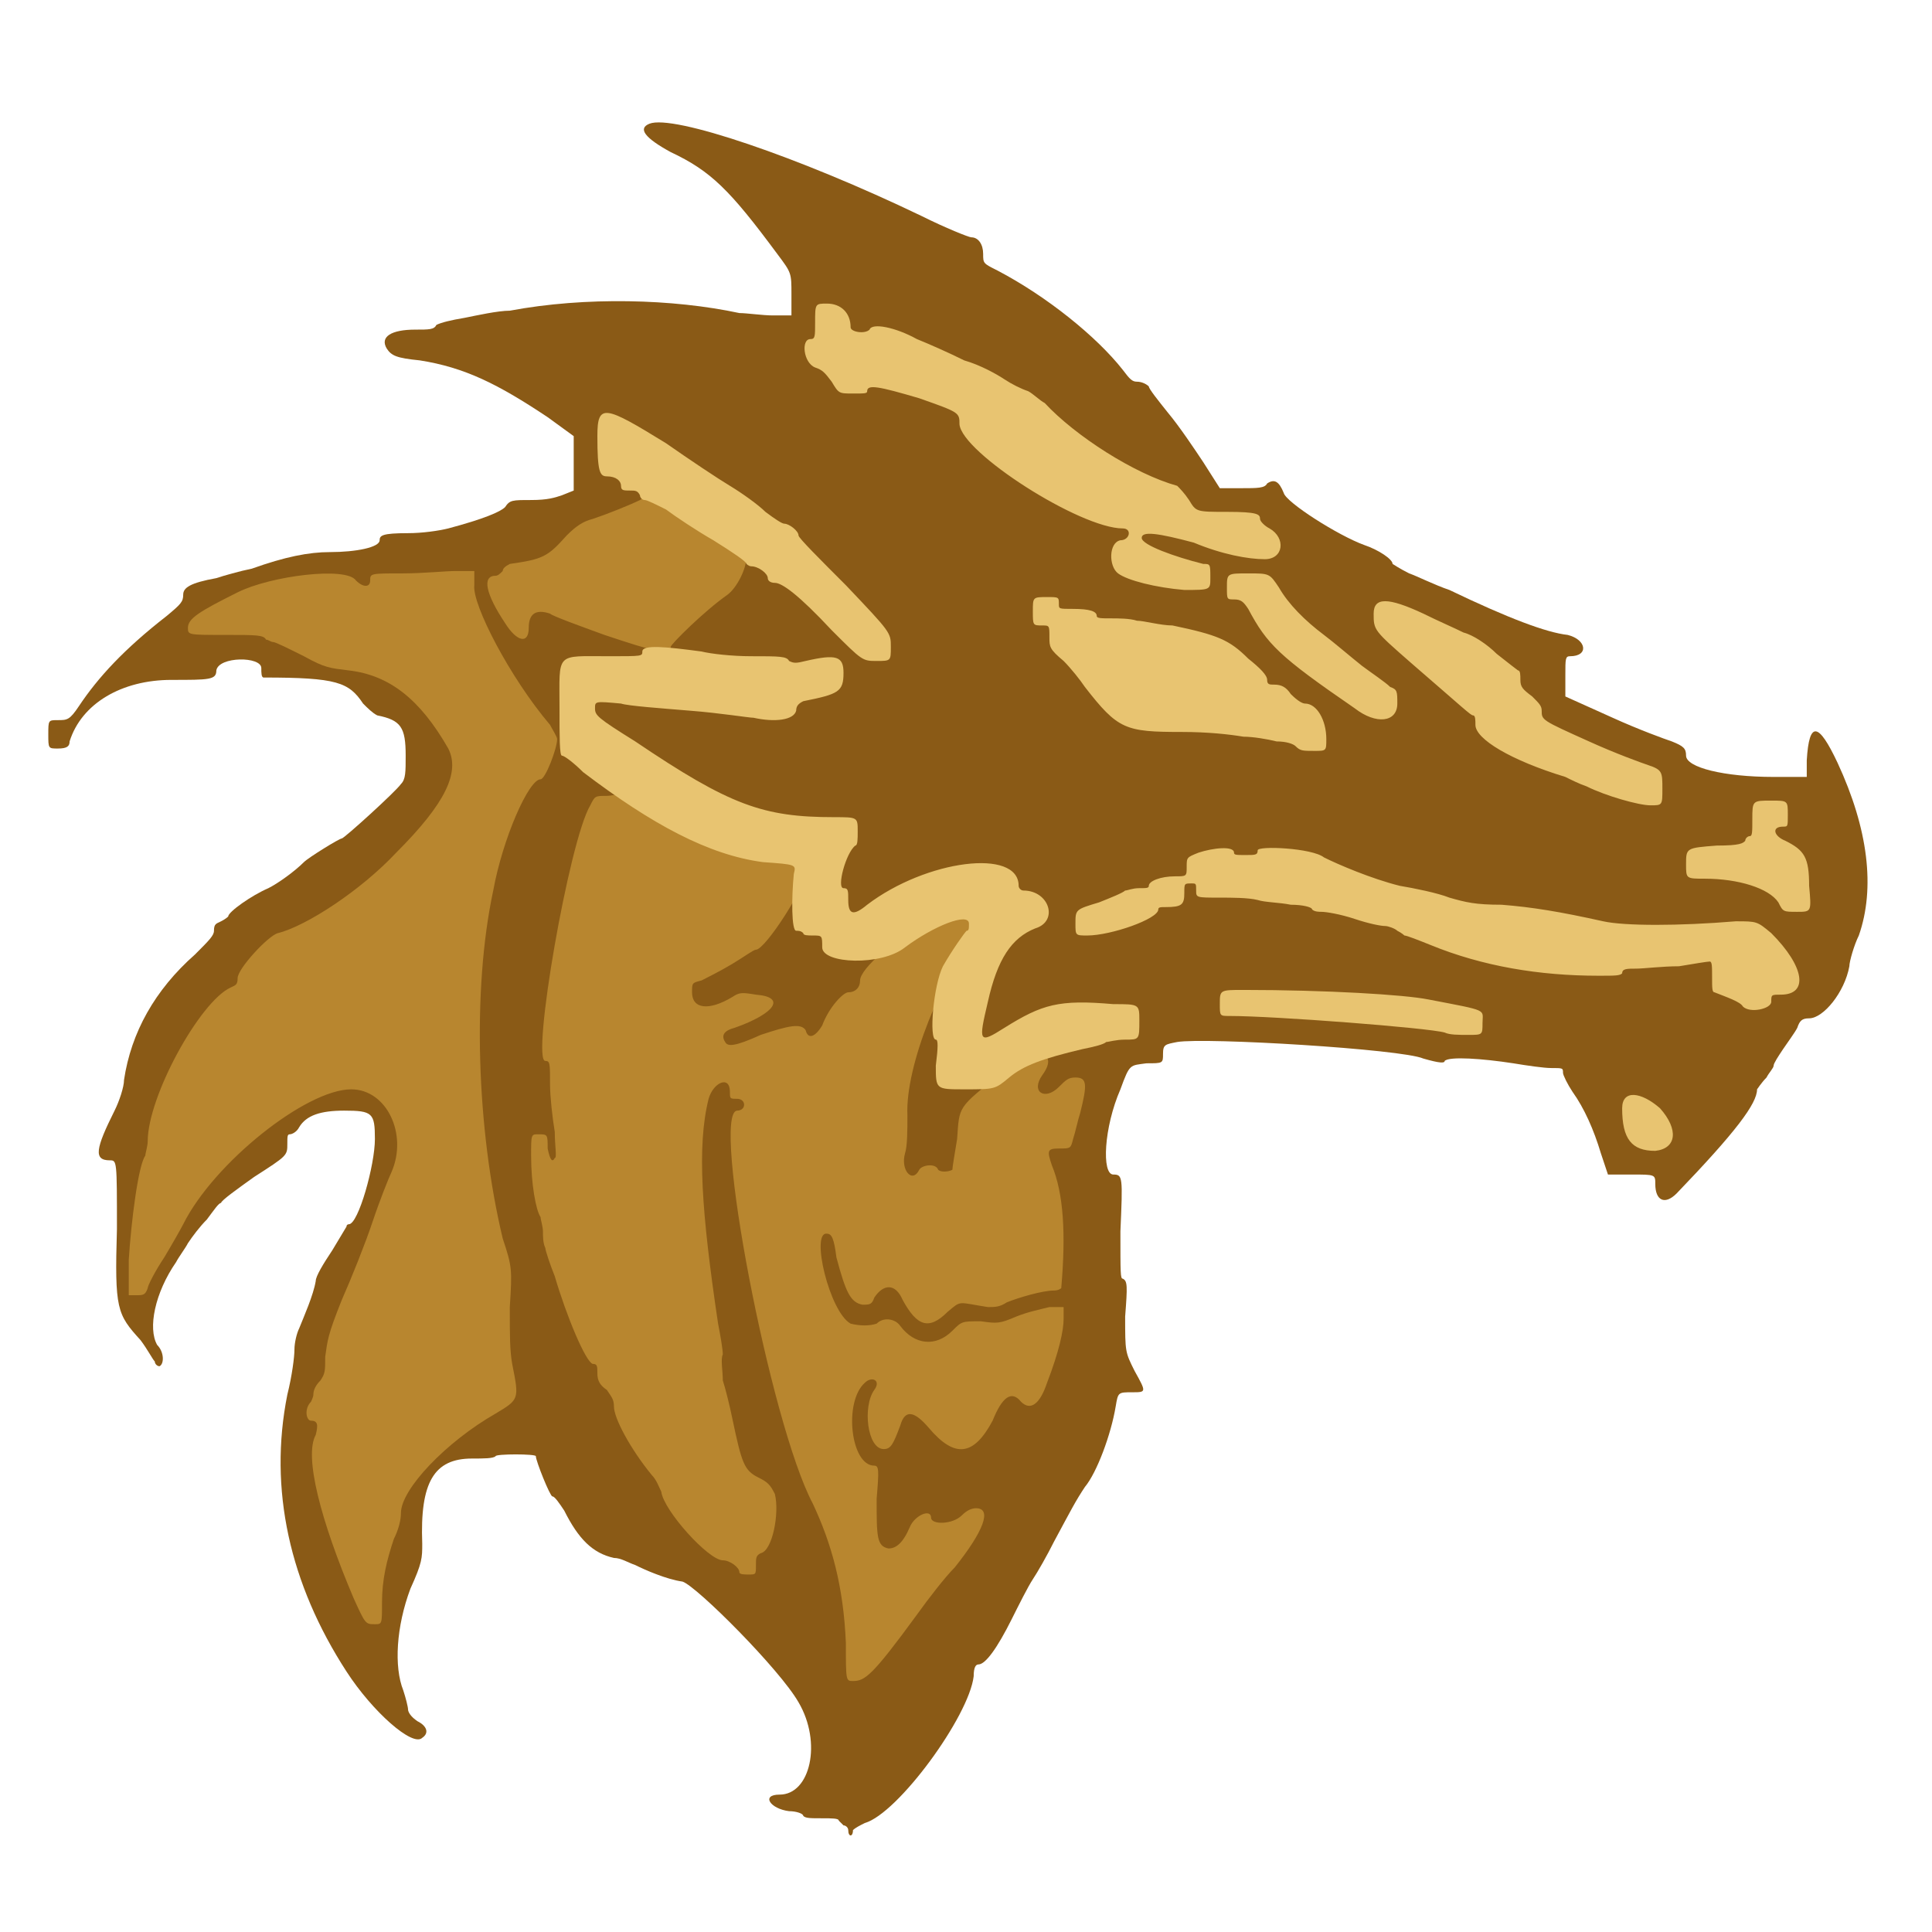
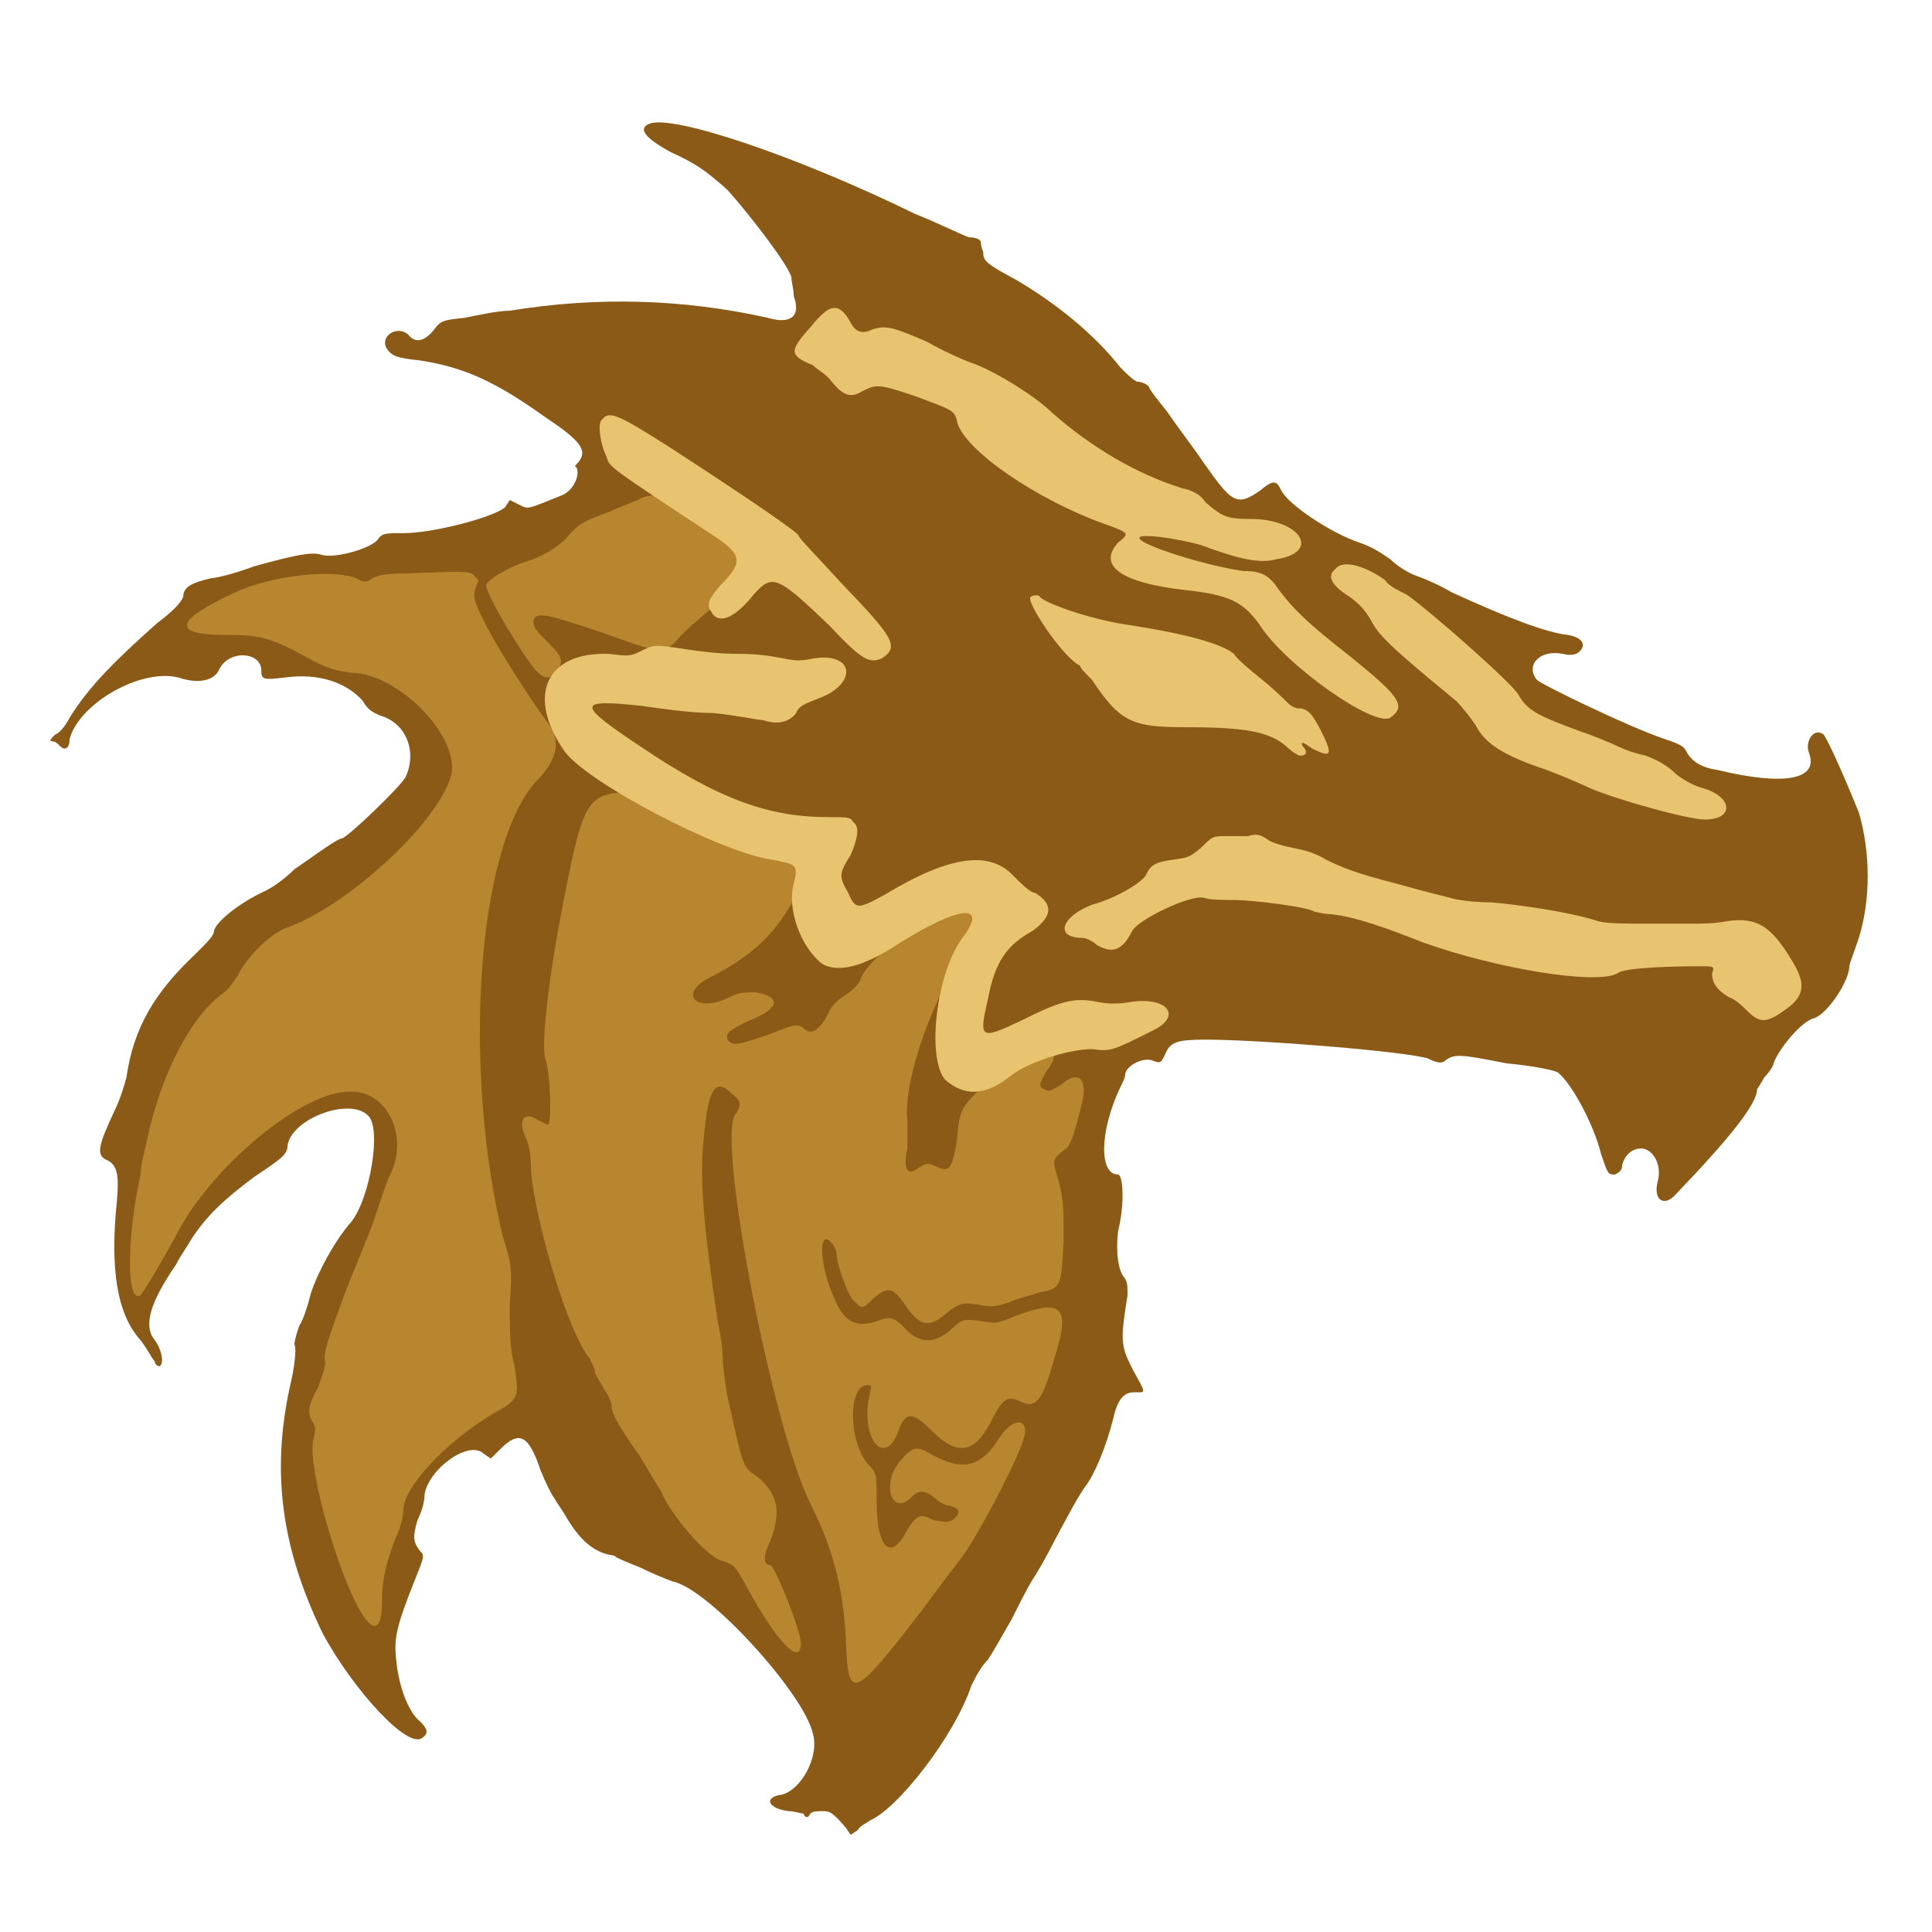
<svg xmlns="http://www.w3.org/2000/svg" viewBox="0 0 64 64">
  <g transform="translate(1.6 -9.7) scale(0.0784)">
-     <path d="M 254 176 C 249 178, 252 182, 263 188 C 280 196, 288 204, 308 231 C 314 239, 314 239, 314 248 L 314 257 306 257 C 302 257, 295 256, 292 256 C 264 250, 227 249, 195 255 C 190 255, 181 257, 176 258 C 170 259, 166 260, 164 261 C 163 263, 161 263, 155 263 C 145 263, 140 266, 143 271 C 145 274, 147 275, 157 276 C 176 279, 190 286, 211 300 L 222 308 222 319 L 222 331 217 333 C 214 334, 211 335, 204 335 C 196 335, 195 335, 193 338 C 191 340, 184 343, 169 347 C 165 348, 158 349, 152 349 C 141 349, 140 350, 140 352 C 140 355, 130 357, 119 357 C 110 357, 100 359, 86 364 C 81 365, 74 367, 71 368 C 60 370, 57 372, 57 375 C 57 378, 56 379, 50 384 C 32 398, 21 410, 13 422 C 9 428, 8 428, 4 428 C 0 428, 0 428, 0 434 C 0 440, 0 440, 4 440 C 8 440, 9 439, 9 437 C 14 421, 31 411, 52 411 C 68 411, 71 411, 71 407 C 72 401, 90 401, 90 406 C 90 408, 90 410, 91 410 C 122 410, 127 412, 133 421 C 135 423, 137 425, 139 426 C 149 428, 151 431, 151 443 C 151 450, 151 453, 149 455 C 147 458, 125 478, 124 478 C 123 478, 110 486, 108 488 C 104 492, 97 497, 93 499 C 86 502, 76 509, 76 511 C 76 511, 75 512, 73 513 C 71 514, 70 514, 70 517 C 70 519, 68 521, 62 527 C 45 542, 35 560, 32 580 C 32 583, 30 589, 28 593 C 20 609, 19 614, 26 614 C 29 614, 29 614, 29 643 C 28 677, 29 679, 39 690 C 42 694, 44 698, 45 699 C 45 700, 46 701, 47 701 C 49 700, 49 695, 46 692 C 42 685, 45 670, 54 657 C 55 655, 58 651, 59 649 C 61 646, 64 642, 67 639 C 70 635, 72 632, 73 632 C 73 631, 80 626, 87 621 C 101 612, 101 612, 101 607 C 101 604, 101 603, 102 603 C 103 603, 105 602, 106 600 C 109 595, 115 593, 125 593 C 137 593, 138 594, 138 605 C 138 616, 131 641, 127 641 C 127 641, 126 641, 126 642 C 126 642, 123 647, 120 652 C 116 658, 113 663, 113 665 C 112 671, 108 680, 106 685 C 105 687, 104 691, 104 694 C 104 697, 103 705, 101 713 C 93 753, 102 793, 126 830 C 137 847, 154 862, 158 858 C 161 856, 160 853, 156 851 C 153 849, 152 847, 152 846 C 152 845, 151 841, 150 838 C 146 828, 147 811, 153 795 C 158 784, 158 782, 158 776 C 157 750, 163 740, 179 740 C 184 740, 188 740, 189 739 C 189 738, 206 738, 206 739 C 206 741, 212 756, 213 756 C 214 756, 216 759, 218 762 C 224 774, 230 780, 239 782 C 242 782, 245 784, 248 785 C 252 787, 261 791, 268 792 C 274 794, 309 829, 317 843 C 327 860, 322 882, 309 882 C 301 882, 305 888, 313 889 C 316 889, 319 890, 319 891 C 320 892, 322 892, 327 892 C 331 892, 334 892, 334 893 C 334 893, 335 894, 336 895 C 337 895, 338 896, 338 897 C 338 900, 340 900, 340 897 C 341 896, 343 895, 345 894 C 359 890, 389 849, 391 832 C 391 828, 392 827, 393 827 C 396 827, 401 820, 407 808 C 410 802, 414 794, 416 791 C 418 788, 422 781, 425 775 C 432 762, 434 758, 438 752 C 443 746, 449 730, 451 718 C 452 712, 452 712, 458 712 C 464 712, 464 712, 459 703 C 455 695, 455 695, 455 680 C 456 667, 456 665, 454 664 C 453 664, 453 662, 453 644 C 454 621, 454 620, 450 620 C 445 620, 446 600, 453 584 C 457 573, 457 574, 464 573 C 471 573, 471 573, 471 569 C 471 565, 472 565, 477 564 C 489 562, 572 567, 581 571 C 588 573, 590 573, 590 572 C 592 570, 606 571, 619 573 C 625 574, 632 575, 635 575 C 640 575, 640 575, 640 577 C 640 578, 642 582, 644 585 C 649 592, 653 601, 656 611 L 659 620 669 620 C 679 620, 679 620, 679 624 C 679 631, 683 633, 688 628 C 713 602, 722 590, 722 584 C 722 584, 724 581, 726 579 C 727 577, 729 575, 729 574 C 729 573, 731 570, 733 567 C 735 564, 738 560, 739 558 C 740 555, 741 554, 744 554 C 750 554, 759 543, 761 532 C 761 530, 763 523, 765 519 C 772 499, 769 474, 756 446 C 748 429, 744 428, 743 445 L 743 452 729 452 C 708 452, 692 448, 692 443 C 692 440, 691 439, 686 437 C 683 436, 672 432, 661 427 L 641 418 641 409 C 641 402, 641 401, 643 401 C 651 401, 650 394, 642 392 C 633 391, 617 385, 592 373 C 586 371, 578 367, 575 366 C 571 364, 568 362, 568 362 C 568 360, 562 356, 556 354 C 545 350, 523 336, 522 332 C 520 327, 518 326, 515 328 C 514 330, 511 330, 504 330 L 495 330 488 319 C 484 313, 478 304, 473 298 C 469 293, 465 288, 465 287 C 464 286, 462 285, 460 285 C 458 285, 457 284, 454 280 C 443 266, 422 249, 401 238 C 395 235, 395 235, 395 231 C 395 227, 393 224, 390 224 C 389 224, 379 220, 369 215 C 317 190, 264 172, 254 176" fill="#8A5A16" fill-rule="evenodd" />
-     <path d="M 250 335 C 246 337, 236 341, 230 343 C 226 344, 223 346, 219 350 C 211 359, 209 360, 195 362 C 193 363, 192 364, 192 365 C 191 366, 190 367, 189 367 C 183 367, 185 375, 193 387 C 198 395, 203 396, 203 389 C 203 383, 206 381, 212 383 C 213 384, 224 388, 235 392 C 256 399, 263 401, 263 397 C 263 396, 277 382, 287 375 C 291 372, 295 364, 295 359 C 295 356, 295 356, 282 348 C 274 343, 266 338, 264 336 C 258 333, 254 332, 250 335 M 150 366 C 136 366, 136 366, 136 369 C 136 372, 133 372, 130 369 C 126 363, 94 367, 80 374 C 64 382, 59 385, 59 389 C 59 392, 59 392, 75 392 C 88 392, 91 392, 92 394 C 93 394, 94 395, 95 395 C 96 395, 102 398, 108 401 C 117 406, 119 406, 127 407 C 144 409, 157 419, 169 440 C 174 450, 168 463, 147 484 C 132 500, 109 515, 97 518 C 93 519, 80 533, 80 537 C 80 540, 79 540, 77 541 C 64 547, 42 587, 42 606 C 42 608, 41 611, 41 612 C 38 616, 35 640, 34 656 L 34 671 37 671 C 40 671, 41 671, 42 668 C 42 667, 45 661, 49 655 C 52 650, 56 643, 57 641 C 70 615, 109 584, 128 584 C 143 584, 152 603, 145 619 C 144 621, 140 631, 137 640 C 134 649, 128 664, 124 673 C 118 688, 118 690, 117 697 C 117 703, 117 704, 115 707 C 113 709, 112 711, 112 713 C 112 714, 111 716, 111 716 C 108 719, 109 724, 111 724 C 114 724, 114 726, 113 730 C 108 739, 115 766, 129 799 C 134 810, 134 810, 138 810 C 141 810, 141 810, 141 801 C 141 791, 143 783, 146 774 C 148 770, 149 766, 149 763 C 149 753, 168 733, 189 721 C 199 715, 199 715, 196 700 C 195 694, 195 689, 195 676 C 196 660, 196 659, 192 647 C 181 601, 179 542, 188 500 C 192 478, 203 453, 208 453 C 210 453, 215 440, 215 436 C 215 435, 213 432, 212 430 C 195 410, 179 379, 180 371 L 180 365 172 365 C 168 365, 158 366, 150 366 M 236 460 C 231 460, 231 460, 229 464 C 220 479, 204 572, 210 572 C 212 572, 212 573, 212 582 C 212 587, 213 596, 214 602 C 214 608, 215 613, 214 613 C 213 615, 212 614, 211 609 C 211 603, 211 603, 207 603 C 204 603, 204 603, 204 612 C 204 624, 206 635, 208 638 C 208 639, 209 642, 209 644 C 209 646, 209 649, 210 651 C 210 652, 212 658, 214 663 C 219 680, 227 699, 230 700 C 232 700, 232 701, 232 704 C 232 707, 233 709, 236 711 C 238 714, 239 715, 239 718 C 239 723, 246 736, 255 747 C 257 749, 258 752, 259 754 C 260 762, 279 783, 285 783 C 288 783, 292 786, 292 788 C 292 789, 294 789, 296 789 C 299 789, 299 789, 299 785 C 299 782, 299 781, 301 780 C 306 779, 309 763, 307 755 C 305 751, 304 750, 300 748 C 294 745, 293 742, 289 723 C 288 718, 286 710, 285 707 C 285 703, 284 698, 285 696 C 285 694, 284 688, 283 683 C 276 636, 274 608, 279 588 C 281 581, 288 578, 288 585 C 288 588, 288 588, 291 588 C 295 588, 295 593, 291 593 C 280 594, 305 725, 323 759 C 331 776, 336 794, 337 818 C 337 834, 337 834, 340 834 C 345 834, 348 832, 367 806 C 372 799, 379 790, 383 786 C 395 771, 399 761, 392 761 C 390 761, 388 762, 386 764 C 382 768, 373 768, 373 765 C 373 761, 366 764, 364 769 C 361 776, 358 778, 355 778 C 350 777, 350 773, 350 757 C 351 745, 351 743, 349 743 C 339 743, 336 716, 345 708 C 348 705, 352 707, 349 711 C 344 718, 346 736, 353 736 C 356 736, 357 734, 360 726 C 362 719, 366 720, 372 727 C 383 740, 391 739, 399 724 C 403 714, 407 711, 411 716 C 415 720, 419 717, 422 708 C 427 695, 429 686, 429 681 L 429 676 423 676 C 419 677, 414 678, 409 680 C 402 683, 401 683, 394 682 C 386 682, 386 682, 382 686 C 375 693, 366 692, 360 684 C 358 681, 353 680, 350 683 C 347 684, 343 684, 339 683 C 330 678, 322 644, 329 645 C 331 645, 332 647, 333 655 C 337 670, 339 674, 344 675 C 347 675, 348 675, 349 672 C 353 666, 358 666, 361 673 C 367 684, 372 686, 380 678 C 386 673, 384 674, 397 676 C 400 676, 402 676, 405 674 C 410 672, 420 669, 425 669 C 427 669, 428 668, 428 668 C 430 645, 429 628, 424 616 C 422 610, 422 609, 427 609 C 432 609, 432 609, 433 605 C 434 602, 435 597, 436 594 C 439 582, 439 579, 434 579 C 431 579, 430 580, 427 583 C 421 589, 415 585, 420 578 C 428 567, 415 566, 403 577 C 384 592, 385 591, 384 605 C 383 611, 382 617, 382 618 C 380 619, 377 619, 376 618 C 375 615, 369 616, 368 618 C 365 624, 360 618, 362 611 C 363 608, 363 601, 363 595 C 362 574, 378 535, 393 518 C 401 509, 388 505, 372 513 C 358 520, 343 533, 343 538 C 343 541, 341 543, 338 543 C 336 543, 330 549, 327 557 C 324 562, 321 563, 320 559 C 318 556, 313 557, 301 561 C 290 566, 287 566, 286 564 C 284 561, 286 559, 290 558 C 307 552, 312 545, 299 544 C 293 543, 292 543, 289 545 C 279 551, 272 550, 272 543 C 272 539, 272 539, 276 538 C 278 537, 284 534, 289 531 C 294 528, 298 525, 299 525 C 303 525, 321 497, 321 490 C 321 486, 321 486, 316 486 C 298 486, 277 479, 255 465 C 249 461, 245 459, 243 459 C 242 459, 238 460, 236 460" fill="#b8862f" fill-rule="evenodd" />
-     <path d="M 324 260 C 324 266, 324 267, 322 267 C 318 267, 319 277, 324 279 C 327 280, 328 281, 331 285 C 334 290, 334 290, 340 290 C 345 290, 346 290, 346 289 C 346 286, 351 287, 368 292 C 385 298, 385 298, 385 303 C 386 315, 436 347, 454 347 C 458 347, 457 352, 453 352 C 448 353, 448 363, 452 366 C 456 369, 468 372, 480 373 C 491 373, 491 373, 491 368 C 491 362, 491 362, 488 362 C 476 359, 462 354, 462 351 C 462 348, 469 349, 484 353 C 496 358, 507 360, 514 360 C 522 360, 523 351, 516 347 C 514 346, 512 344, 512 343 C 512 341, 511 340, 498 340 C 485 340, 485 340, 482 335 C 480 332, 478 330, 477 329 C 459 324, 434 308, 421 294 C 419 293, 416 290, 414 289 C 411 288, 407 286, 404 284 C 401 282, 394 278, 387 276 C 381 273, 372 269, 367 267 C 358 262, 348 260, 347 263 C 345 265, 339 264, 339 262 C 339 256, 335 252, 329 252 C 324 252, 324 252, 324 260 M 232 308 C 232 323, 233 325, 236 325 C 240 325, 242 327, 242 329 C 242 331, 243 331, 246 331 C 248 331, 249 331, 250 333 C 250 334, 251 335, 252 335 C 253 335, 257 337, 261 339 C 265 342, 274 348, 281 352 C 289 357, 295 361, 295 362 C 295 362, 296 363, 297 363 C 300 363, 304 366, 304 368 C 304 369, 305 370, 307 370 C 310 370, 317 375, 331 390 C 344 403, 344 403, 350 403 C 356 403, 356 403, 356 397 C 356 391, 356 391, 337 371 C 326 360, 317 351, 317 350 C 317 348, 313 345, 311 345 C 310 345, 307 343, 303 340 C 300 337, 293 332, 288 329 C 283 326, 271 318, 261 311 C 235 295, 232 294, 232 308 M 498 372 C 498 377, 498 377, 501 377 C 504 377, 505 378, 507 381 C 515 396, 520 401, 552 423 C 561 430, 570 429, 570 421 C 570 416, 570 415, 567 414 C 565 412, 559 408, 555 405 C 550 401, 543 395, 539 392 C 531 386, 524 379, 520 372 C 516 366, 516 366, 507 366 C 498 366, 498 366, 498 372 M 416 382 C 416 388, 416 388, 420 388 C 423 388, 423 388, 423 393 C 423 397, 423 398, 429 403 C 432 406, 436 411, 438 414 C 452 432, 455 433, 479 433 C 490 433, 499 434, 505 435 C 509 435, 515 436, 519 437 C 523 437, 526 438, 527 439 C 529 441, 530 441, 535 441 C 540 441, 540 441, 540 436 C 540 428, 536 421, 531 421 C 530 421, 528 420, 525 417 C 523 414, 521 413, 518 413 C 516 413, 515 413, 515 411 C 515 409, 512 406, 507 402 C 499 394, 494 392, 475 388 C 470 388, 463 386, 460 386 C 457 385, 452 385, 449 385 C 445 385, 443 385, 443 384 C 443 382, 440 381, 433 381 C 427 381, 427 381, 427 379 C 427 376, 427 376, 422 376 C 416 376, 416 376, 416 382 M 560 383 C 560 390, 560 390, 576 404 C 598 423, 601 426, 602 426 C 603 426, 603 428, 603 430 C 603 436, 618 445, 641 452 C 643 453, 647 455, 650 456 C 658 460, 672 464, 677 464 C 682 464, 682 464, 682 457 C 682 450, 682 449, 676 447 C 673 446, 662 442, 651 437 C 631 428, 631 428, 631 424 C 631 422, 630 421, 627 418 C 623 415, 622 414, 622 411 C 622 409, 622 407, 621 407 C 621 407, 617 404, 612 400 C 608 396, 602 392, 598 391 C 594 389, 587 386, 581 383 C 566 376, 560 376, 560 383 M 251 399 C 251 401, 251 401, 237 401 C 214 401, 216 399, 216 423 C 216 435, 216 443, 217 443 C 218 443, 222 446, 226 450 C 255 472, 279 485, 302 488 C 316 489, 316 489, 315 493 C 314 503, 314 517, 316 517 C 317 517, 318 517, 319 518 C 319 519, 321 519, 323 519 C 327 519, 327 519, 327 524 C 327 531, 352 532, 362 524 C 374 515, 389 509, 389 514 C 389 516, 389 517, 388 517 C 387 518, 382 525, 378 532 C 374 540, 372 563, 375 563 C 376 563, 376 566, 375 574 C 375 584, 375 584, 387 584 C 400 584, 400 584, 406 579 C 412 574, 420 571, 437 567 C 442 566, 446 565, 447 564 C 448 564, 451 563, 455 563 C 461 563, 461 563, 461 555 C 461 548, 461 548, 450 548 C 427 546, 420 548, 404 558 C 393 565, 393 564, 397 547 C 401 529, 407 520, 417 516 C 427 513, 423 500, 412 500 C 411 500, 410 499, 410 498 C 410 482, 371 487, 346 506 C 340 511, 338 510, 338 504 C 338 500, 338 499, 336 499 C 333 499, 337 484, 341 481 C 342 481, 342 478, 342 475 C 342 469, 342 469, 332 469 C 302 469, 288 464, 248 437 C 232 427, 231 426, 231 423 C 231 420, 231 420, 242 421 C 245 422, 259 423, 271 424 C 284 425, 296 427, 298 427 C 307 429, 315 428, 316 424 C 316 422, 317 421, 319 420 C 334 417, 336 416, 336 408 C 336 401, 333 400, 320 403 C 316 404, 315 404, 313 403 C 312 401, 309 401, 297 401 C 289 401, 280 400, 276 399 C 261 397, 251 396, 251 399 M 720 470 C 720 475, 720 477, 719 477 C 718 477, 717 478, 717 479 C 716 480, 715 481, 705 481 C 692 482, 692 482, 692 489 C 692 495, 692 495, 700 495 C 714 495, 727 499, 731 505 C 733 509, 733 509, 739 509 C 745 509, 745 509, 744 498 C 744 486, 742 483, 734 479 C 729 477, 728 473, 733 473 C 735 473, 735 473, 735 468 C 735 462, 735 462, 728 462 C 720 462, 720 462, 720 470 M 486 484 C 481 486, 481 486, 481 490 C 481 494, 481 494, 476 494 C 470 494, 465 496, 465 498 C 465 499, 464 499, 461 499 C 458 499, 456 500, 455 500 C 454 501, 449 503, 444 505 C 434 508, 434 508, 434 514 C 434 519, 434 519, 439 519 C 449 519, 469 512, 469 508 C 469 507, 470 507, 472 507 C 479 507, 480 506, 480 501 C 480 497, 480 497, 483 497 C 485 497, 485 497, 485 500 C 485 503, 485 503, 495 503 C 500 503, 507 503, 511 504 C 514 505, 520 505, 525 506 C 530 506, 534 507, 534 508 C 535 509, 537 509, 538 509 C 540 509, 546 510, 552 512 C 558 514, 563 515, 565 515 C 566 515, 569 516, 570 517 C 572 518, 573 519, 573 519 C 574 519, 579 521, 584 523 C 606 532, 630 536, 655 536 C 662 536, 664 536, 665 535 C 665 533, 667 533, 671 533 C 674 533, 682 532, 689 532 C 695 531, 701 530, 702 530 C 703 530, 703 532, 703 537 C 703 541, 703 543, 704 543 C 709 545, 715 547, 716 549 C 719 552, 728 550, 728 547 C 728 544, 728 544, 732 544 C 744 544, 742 532, 728 518 C 722 513, 722 513, 713 513 C 689 515, 666 515, 657 513 C 639 509, 627 507, 614 506 C 603 506, 599 505, 592 503 C 587 501, 577 499, 571 498 C 559 495, 545 489, 539 486 C 534 482, 511 481, 511 483 C 511 485, 510 485, 506 485 C 502 485, 501 485, 501 484 C 501 481, 492 482, 486 484 M 495 548 C 495 553, 495 553, 499 553 C 518 553, 583 558, 590 560 C 592 561, 596 561, 600 561 C 606 561, 606 561, 606 556 C 606 550, 609 551, 583 546 C 573 544, 540 542, 505 542 C 495 542, 495 542, 495 548 M 665 592 C 665 605, 669 610, 679 610 C 688 609, 689 601, 681 592 C 673 585, 665 584, 665 592" fill="#e8c471" fill-rule="evenodd" />
+     <path d="M 254 176 C 249 178, 252 182, 263 188 C 274 193, 278 196, 287 204 C 296 214, 313 236, 314 241 C 314 243, 315 246, 315 249 C 318 257, 314 261, 304 258 C 268 250, 232 249, 195 255 C 190 255, 181 257, 176 258 C 167 259, 166 259, 163 263 C 159 268, 155 269, 152 265 C 147 261, 140 266, 143 271 C 145 274, 147 275, 157 276 C 176 279, 189 285, 210 300 C 225 310, 228 314, 224 319 C 223 320, 222 321, 223 321 C 225 324, 222 331, 217 333 C 202 339, 203 339, 199 337 L 195 335 193 338 C 189 342, 163 349, 150 349 C 142 349, 141 349, 139 352 C 135 356, 120 360, 115 358 C 111 357, 105 358, 87 363 C 79 366, 71 368, 69 368 C 60 370, 57 372, 57 376 C 56 378, 54 381, 46 387 C 28 403, 17 414, 9 427 C 7 431, 4 434, 3 434 C 1 436, 0 437, 2 437 C 3 437, 4 438, 5 439 C 7 441, 9 440, 9 436 C 13 421, 39 406, 55 410 C 64 413, 70 411, 72 407 C 76 398, 90 399, 90 407 C 90 411, 91 411, 100 410 C 114 408, 126 412, 133 420 C 135 424, 138 425, 140 426 C 151 429, 156 441, 151 452 C 149 456, 126 478, 124 478 C 122 478, 110 487, 104 491 C 101 494, 96 498, 92 500 C 81 505, 71 513, 70 517 C 70 519, 68 521, 62 527 C 45 543, 36 558, 33 579 C 32 583, 30 589, 28 593 C 21 608, 20 612, 25 614 C 29 616, 30 620, 29 631 C 26 660, 29 679, 39 690 C 42 694, 44 698, 45 699 C 45 700, 46 701, 47 701 C 49 700, 48 694, 45 690 C 40 684, 43 674, 54 658 C 56 654, 59 650, 60 648 C 67 637, 75 630, 87 621 C 99 613, 100 612, 101 609 C 101 597, 127 587, 135 595 C 141 600, 136 630, 128 640 C 121 648, 114 661, 111 670 C 110 674, 108 681, 106 684 C 105 687, 104 690, 104 692 C 105 693, 104 702, 102 710 C 94 747, 99 779, 116 814 C 129 838, 152 863, 158 858 C 161 856, 160 854, 157 851 C 152 847, 148 836, 147 825 C 146 816, 147 811, 155 791 C 159 781, 159 781, 157 779 C 154 775, 154 773, 156 766 C 158 762, 159 758, 159 755 C 161 744, 178 732, 184 738 L 187 740 191 736 C 199 728, 203 730, 208 745 C 210 750, 213 756, 214 757 C 215 759, 218 763, 219 765 C 225 775, 231 780, 239 781 C 240 782, 245 784, 250 786 C 254 788, 261 791, 264 792 C 279 795, 319 839, 323 856 C 326 866, 318 880, 310 882 C 302 883, 304 888, 313 889 C 315 889, 318 890, 319 890 C 320 892, 321 892, 322 890 C 323 889, 325 889, 327 889 C 330 889, 331 889, 337 896 L 339 899 342 897 C 343 895, 346 894, 347 893 C 359 888, 383 857, 390 836 C 392 832, 394 828, 397 825 C 399 822, 403 815, 407 808 C 410 802, 414 794, 416 791 C 418 788, 422 781, 425 775 C 432 762, 434 758, 438 752 C 442 747, 447 735, 450 723 C 452 714, 455 712, 459 712 C 464 712, 464 713, 458 702 C 453 692, 453 690, 456 671 C 456 667, 456 666, 455 664 C 452 661, 451 653, 452 644 C 455 632, 454 620, 452 620 C 444 620, 444 602, 453 583 C 454 581, 455 579, 455 578 C 455 574, 463 570, 467 572 C 470 573, 470 573, 472 569 C 474 564, 477 563, 489 563 C 512 563, 574 568, 583 571 C 587 573, 589 573, 590 572 C 594 569, 596 569, 616 573 C 627 574, 637 576, 638 577 C 644 582, 653 599, 656 611 C 659 620, 659 620, 662 620 C 664 619, 665 618, 665 616 C 666 612, 669 609, 673 609 C 678 609, 682 616, 680 623 C 678 631, 683 634, 688 628 C 711 604, 722 590, 722 584 C 722 584, 724 581, 725 579 C 727 577, 729 574, 729 573 C 731 567, 741 555, 746 554 C 752 552, 761 538, 761 532 C 761 531, 763 526, 765 520 C 770 504, 770 484, 765 467 C 761 457, 752 436, 750 434 C 746 431, 742 437, 744 442 C 748 453, 734 456, 705 449 C 698 448, 694 445, 692 441 C 691 439, 689 438, 683 436 C 668 431, 631 413, 629 411 C 624 405, 630 398, 640 400 C 644 401, 646 400, 647 399 C 650 396, 648 393, 642 392 C 633 391, 617 385, 593 374 C 588 371, 581 368, 578 367 C 575 366, 570 363, 567 360 C 564 358, 560 355, 554 353 C 542 349, 524 337, 521 331 C 519 327, 518 326, 512 331 C 502 338, 500 336, 488 319 C 484 313, 477 304, 473 298 C 469 293, 465 288, 465 287 C 464 286, 462 285, 460 285 C 458 284, 456 282, 453 279 C 442 265, 426 252, 409 242 C 396 235, 395 234, 395 230 C 394 228, 394 226, 394 226 C 394 225, 392 224, 389 224 C 386 223, 376 218, 366 214 C 317 190, 264 172, 254 176" fill="#8A5A16" fill-rule="evenodd" />
+     <path d="M 249 335 C 247 336, 241 338, 237 340 C 226 344, 224 345, 219 351 C 214 356, 208 359, 202 361 C 195 363, 185 369, 185 371 C 185 375, 200 400, 206 407 C 210 411, 212 411, 215 407 C 218 403, 217 401, 211 395 C 206 390, 205 389, 205 386 C 206 382, 210 383, 234 391 C 259 400, 259 400, 265 395 C 267 392, 274 386, 280 381 C 300 362, 301 359, 281 347 C 274 343, 266 338, 263 336 C 258 333, 254 332, 249 335 M 152 366 C 142 366, 139 367, 137 368 C 134 370, 134 370, 130 368 C 120 364, 94 367, 79 374 C 53 386, 52 392, 75 392 C 90 392, 94 393, 112 403 C 120 407, 122 407, 128 408 C 148 408, 175 436, 170 452 C 164 472, 126 507, 100 516 C 93 519, 84 528, 80 536 C 78 539, 76 542, 73 544 C 60 554, 48 577, 42 604 C 41 609, 39 616, 39 620 C 33 647, 33 675, 39 671 C 40 670, 48 657, 56 642 C 72 614, 108 585, 127 585 C 143 584, 153 604, 144 621 C 143 623, 140 632, 137 641 C 134 649, 128 663, 125 671 C 118 690, 116 696, 117 699 C 117 702, 116 704, 114 710 C 110 717, 109 721, 112 725 C 113 727, 113 728, 112 732 C 109 744, 125 798, 135 809 C 139 813, 141 810, 141 800 C 141 791, 143 783, 147 773 C 149 769, 150 764, 150 762 C 150 752, 168 733, 188 721 C 199 715, 199 714, 197 701 C 195 693, 195 688, 195 675 C 196 660, 196 659, 192 646 C 175 575, 181 482, 206 454 C 215 445, 217 437, 211 429 C 204 420, 189 396, 185 388 C 180 378, 179 376, 181 371 C 182 369, 182 369, 180 367 C 178 365, 177 365, 152 366 M 238 459 C 228 461, 225 467, 219 498 C 212 532, 208 564, 210 571 C 212 576, 213 599, 211 599 C 211 599, 209 598, 207 597 C 201 593, 198 597, 202 605 C 203 607, 204 612, 204 619 C 206 641, 220 688, 229 698 C 229 699, 231 701, 231 704 C 232 706, 234 709, 235 711 C 237 714, 238 716, 238 718 C 238 721, 242 728, 250 739 C 253 744, 257 751, 259 754 C 263 764, 278 781, 284 783 C 290 785, 290 785, 295 794 C 308 818, 318 828, 318 818 C 318 813, 307 785, 305 785 C 302 785, 302 781, 305 775 C 310 762, 308 755, 300 748 C 293 743, 294 745, 287 714 C 286 708, 285 701, 285 698 C 285 694, 284 687, 283 683 C 277 643, 275 622, 277 604 C 279 583, 282 579, 289 586 C 293 589, 293 591, 290 595 C 283 608, 306 727, 322 759 C 331 777, 336 794, 337 817 C 338 843, 340 842, 370 803 C 375 796, 382 787, 385 783 C 391 776, 409 742, 412 732 C 415 723, 408 722, 402 731 C 394 744, 386 746, 371 737 C 367 735, 365 735, 360 741 C 352 750, 356 764, 364 757 C 368 753, 370 753, 375 757 C 377 759, 380 760, 381 760 C 385 761, 386 763, 382 766 C 380 767, 380 767, 374 766 C 368 763, 367 764, 363 770 C 356 784, 350 778, 350 758 C 350 746, 350 746, 346 742 C 338 732, 338 709, 346 709 C 348 709, 348 709, 347 713 C 343 731, 353 744, 359 729 C 362 720, 365 720, 373 728 C 384 739, 391 738, 398 725 C 403 715, 405 713, 411 716 C 417 719, 420 716, 425 698 C 432 676, 429 672, 408 680 C 401 683, 400 683, 395 682 C 387 681, 387 681, 383 684 C 375 692, 368 692, 361 684 C 357 680, 355 680, 350 682 C 341 685, 336 682, 332 672 C 326 659, 325 642, 331 649 C 332 650, 333 652, 333 653 C 333 658, 338 671, 340 673 C 344 677, 344 677, 349 672 C 355 667, 357 668, 362 675 C 368 684, 372 685, 379 679 C 385 674, 387 674, 393 675 C 398 676, 400 676, 406 674 C 410 672, 416 671, 418 670 C 428 668, 428 668, 429 648 C 429 634, 429 631, 427 623 C 424 613, 424 614, 430 609 C 432 608, 434 601, 437 589 C 439 579, 435 576, 428 582 C 423 585, 423 585, 421 584 C 418 583, 419 581, 422 576 C 432 563, 414 566, 397 581 C 386 591, 385 592, 384 605 C 382 617, 381 619, 376 617 C 372 615, 371 615, 368 617 C 363 621, 361 618, 363 609 C 363 606, 363 602, 363 597 C 361 581, 374 543, 390 522 C 397 511, 396 508, 385 509 C 372 510, 346 528, 343 538 C 342 540, 340 542, 337 544 C 334 546, 331 548, 329 553 C 325 560, 322 561, 319 558 C 316 556, 314 557, 304 561 C 292 565, 289 566, 287 563 C 286 560, 288 559, 296 555 C 309 550, 310 545, 299 543 C 294 543, 292 543, 288 545 C 274 552, 266 544, 279 537 C 299 527, 308 517, 316 502 C 323 489, 322 487, 310 486 C 292 484, 276 478, 257 466 C 245 459, 244 458, 238 459" fill="#b8862f" fill-rule="evenodd" />
+     <path d="M 322 262 C 313 272, 313 274, 323 278 C 325 280, 329 282, 331 285 C 336 291, 339 292, 344 289 C 350 286, 351 286, 366 291 C 382 297, 383 297, 384 302 C 387 314, 418 335, 446 345 C 457 349, 457 349, 452 353 C 443 363, 454 370, 480 373 C 499 375, 505 378, 512 388 C 523 405, 560 431, 567 427 C 574 422, 571 418, 550 401 C 532 387, 526 381, 520 373 C 516 367, 513 365, 505 365 C 490 363, 461 354, 461 351 C 461 349, 476 351, 487 354 C 503 360, 512 362, 519 360 C 538 357, 529 343, 508 343 C 498 343, 496 342, 489 336 C 487 333, 484 331, 479 330 C 460 324, 441 313, 424 298 C 417 291, 399 280, 390 277 C 387 276, 378 272, 371 268 C 357 262, 354 261, 348 263 C 344 265, 341 264, 339 260 C 334 251, 330 252, 322 262 M 234 301 C 232 302, 233 311, 236 317 C 237 321, 237 321, 281 350 C 293 358, 294 361, 284 371 C 279 377, 278 379, 280 382 C 283 388, 290 385, 298 375 C 306 366, 308 367, 330 388 C 344 403, 347 404, 352 402 C 360 397, 357 393, 335 370 C 325 359, 317 351, 317 350 C 317 349, 300 337, 263 313 C 241 299, 237 297, 234 301 M 544 364 C 540 367, 542 371, 550 376 C 554 379, 556 381, 559 386 C 562 392, 567 397, 595 420 C 597 422, 601 427, 603 430 C 607 438, 615 443, 633 449 C 641 452, 650 456, 652 457 C 664 462, 693 470, 700 470 C 712 470, 712 461, 700 457 C 696 456, 692 454, 688 451 C 684 447, 680 445, 675 443 C 670 442, 665 440, 663 439 C 661 438, 654 435, 648 433 C 629 426, 625 424, 621 417 C 618 412, 584 382, 574 375 C 570 373, 566 371, 565 369 C 557 363, 547 360, 544 364 M 250 399 C 246 401, 245 401, 237 400 C 210 399, 202 418, 218 441 C 227 454, 284 484, 306 487 C 316 489, 317 489, 315 497 C 312 508, 318 524, 327 531 C 334 535, 345 532, 360 522 C 384 507, 397 505, 387 519 C 375 534, 371 571, 379 580 C 387 587, 396 587, 407 578 C 415 572, 432 567, 441 567 C 449 568, 449 568, 467 559 C 479 553, 473 545, 458 547 C 452 548, 448 548, 443 547 C 433 545, 427 547, 411 555 C 394 563, 393 563, 397 546 C 400 530, 405 523, 416 517 C 424 511, 425 506, 417 501 C 415 501, 411 497, 408 494 C 398 483, 381 485, 353 502 C 342 508, 341 508, 338 501 C 334 494, 334 493, 339 485 C 342 478, 343 473, 340 471 C 339 469, 338 469, 330 469 C 305 469, 284 462, 250 439 C 223 421, 223 419, 251 422 C 258 423, 271 425, 281 425 C 291 426, 300 428, 302 428 C 308 430, 313 429, 316 425 C 317 422, 320 421, 325 419 C 342 413, 341 399, 323 402 C 318 403, 316 403, 311 402 C 306 401, 300 400, 292 400 C 283 400, 276 399, 269 398 C 256 396, 256 396, 250 399 M 507 477 C 505 477, 502 477, 498 477 C 492 477, 492 477, 487 482 C 482 486, 482 486, 475 487 C 468 488, 466 489, 464 493 C 463 496, 452 503, 441 506 C 428 511, 425 520, 437 520 C 438 520, 441 521, 443 523 C 450 527, 454 525, 458 517 C 461 512, 482 502, 488 503 C 491 504, 496 504, 501 504 C 509 504, 533 507, 535 509 C 536 509, 539 510, 542 510 C 552 511, 566 516, 581 522 C 612 533, 654 540, 663 535 C 665 533, 680 532, 698 532 C 704 532, 704 532, 703 535 C 703 539, 705 542, 710 545 C 713 546, 716 549, 718 551 C 723 556, 726 556, 733 551 C 742 545, 743 540, 737 530 C 728 515, 722 511, 709 513 C 704 514, 698 514, 696 514 C 693 514, 685 514, 676 514 C 666 514, 659 514, 655 513 C 643 509, 621 506, 610 505 C 602 505, 595 504, 592 503 C 588 502, 580 500, 573 498 C 558 494, 550 492, 540 487 C 535 484, 531 483, 526 482 C 521 481, 518 480, 516 479 C 512 476, 510 476, 507 477" fill="#e8c471" fill-rule="evenodd" />
+     <path d="M 415 376 C 413 378, 429 402, 436 405 C 436 406, 438 408, 441 411 C 453 429, 458 431, 481 431 C 506 431, 516 433, 523 439 C 525 441, 528 443, 529 443 C 532 443, 532 441, 530 439 C 529 437, 530 437, 534 440 C 542 444, 543 443, 538 433 C 534 425, 532 423, 528 423 C 527 423, 525 422, 524 421 C 523 420, 518 415, 513 411 C 508 407, 502 402, 501 400 C 496 396, 483 392, 458 388 C 442 386, 422 379, 419 376 C 419 375, 416 375, 415 376" fill="#e8c471" fill-rule="evenodd" />
  </g>
</svg>
